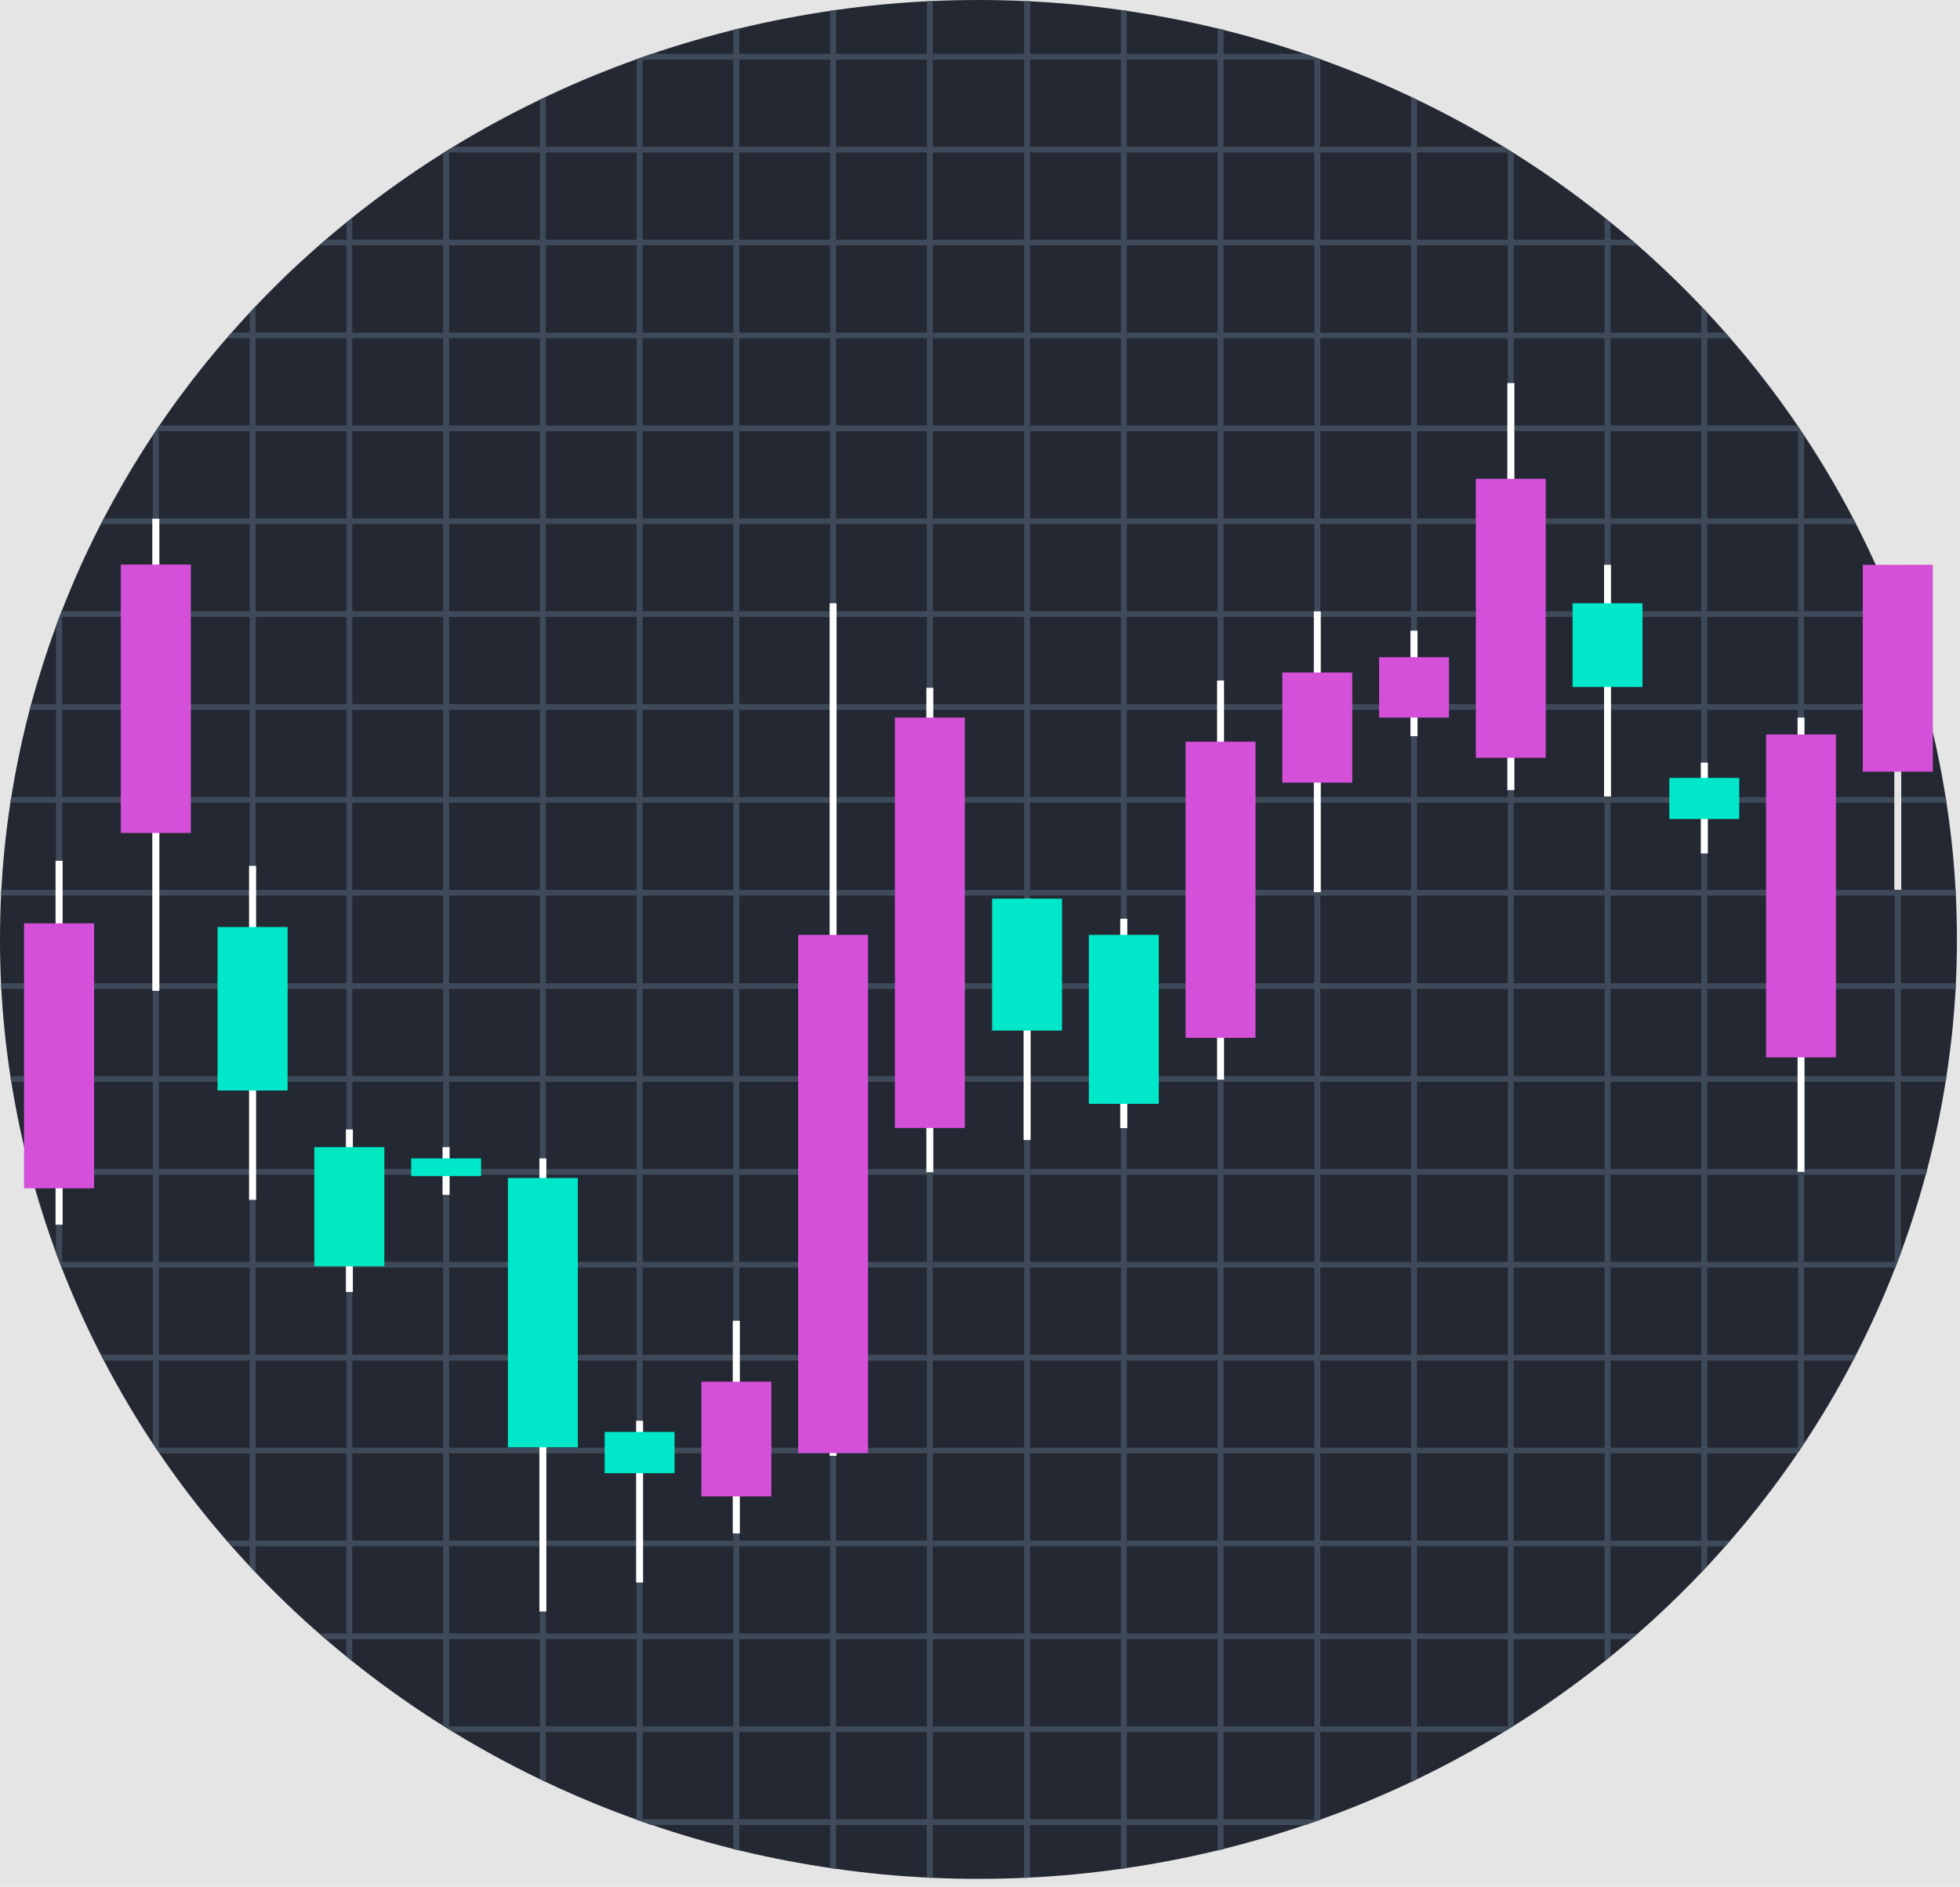
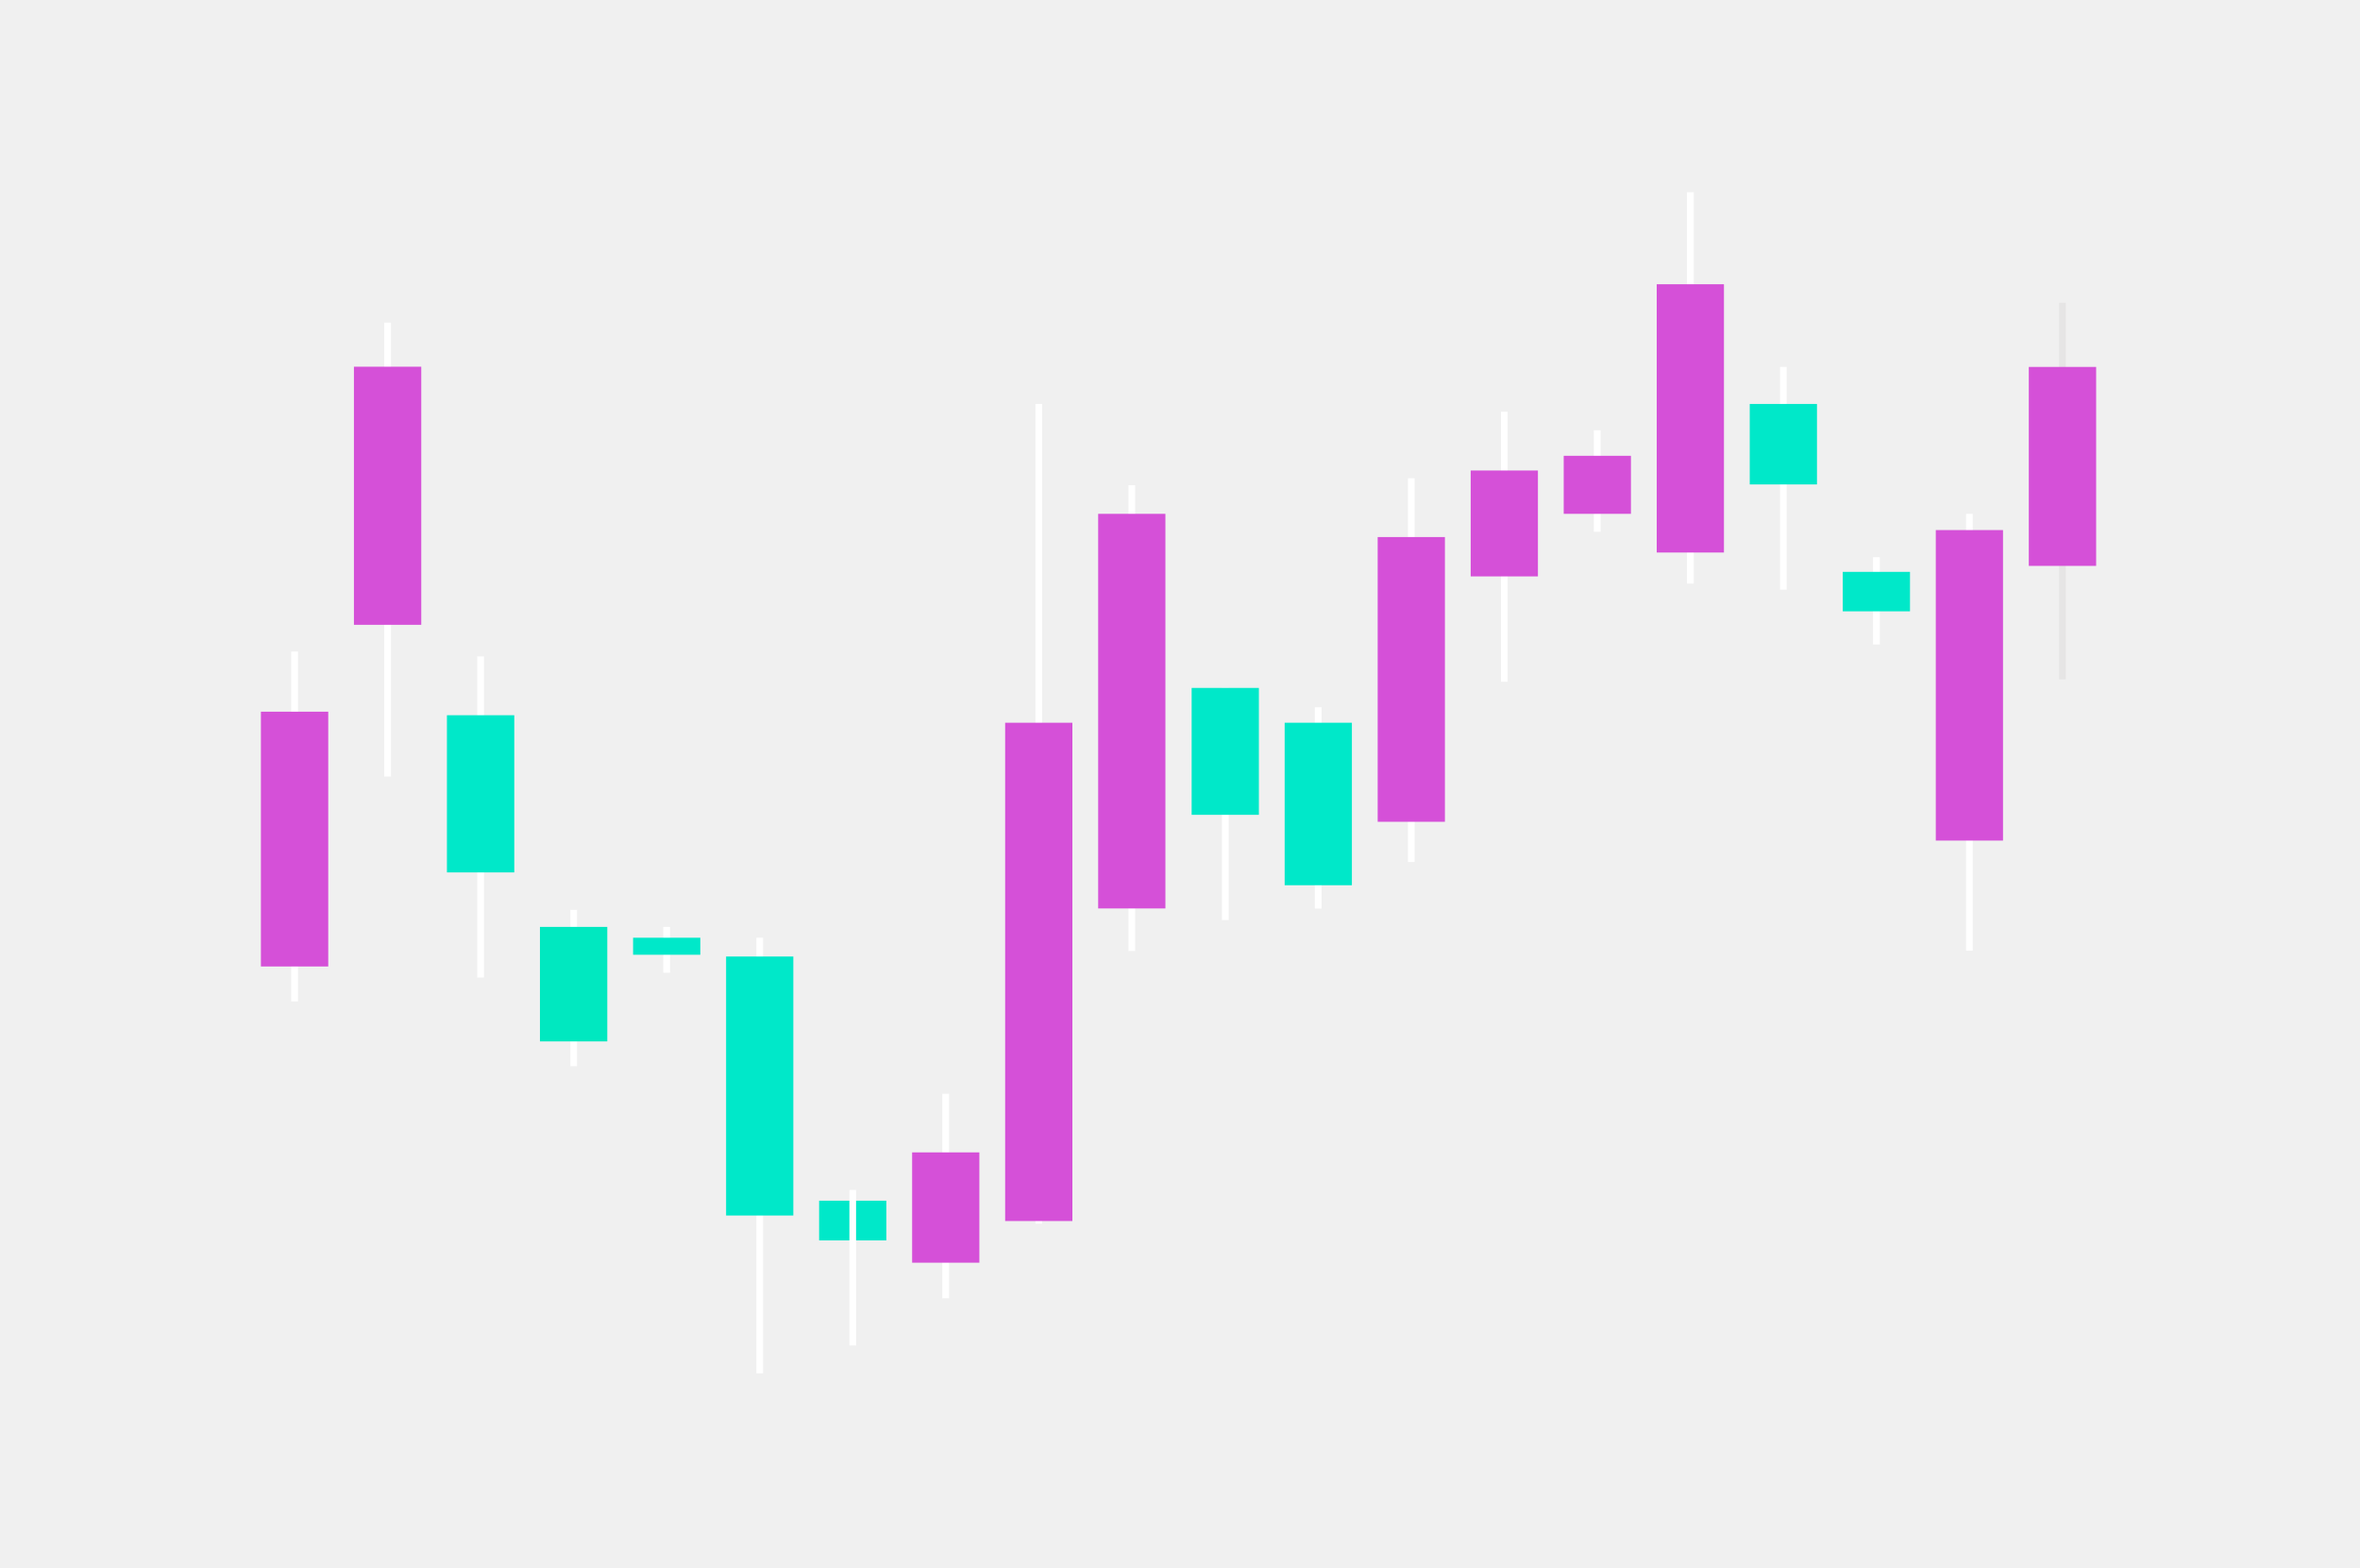
- <svg xmlns="http://www.w3.org/2000/svg" width="214" height="206" viewBox="0 0 214 206" fill="none">
-   <rect width="214" height="206" fill="#E5E5E5" />
-   <g id="Group">
-     <path id="Vector" d="M213.664 102.576C213.664 105.94 213.494 109.291 213.154 112.63C212.801 115.969 212.291 119.295 211.611 122.584C210.932 125.885 210.082 129.136 209.062 132.349C208.042 135.563 206.866 138.726 205.532 141.826C204.186 144.926 202.696 147.964 201.048 150.926C199.401 153.889 197.597 156.776 195.662 159.562C193.714 162.361 191.636 165.047 189.413 167.646C187.191 170.244 184.851 172.729 182.367 175.102C179.896 177.486 177.308 179.733 174.602 181.867C171.896 184.001 169.098 185.997 166.183 187.867C163.281 189.725 160.274 191.457 157.189 193.039C154.104 194.62 150.94 196.051 147.711 197.344C144.482 198.624 141.188 199.754 137.841 200.733C134.494 201.712 131.108 202.528 127.67 203.181C124.245 203.833 120.781 204.323 117.303 204.662C113.826 204.988 110.335 205.151 106.832 205.151C103.328 205.151 99.838 204.988 96.361 204.662C92.883 204.323 89.419 203.833 85.994 203.181C82.555 202.528 79.17 201.712 75.823 200.733C72.476 199.754 69.182 198.624 65.953 197.344C62.711 196.051 59.56 194.62 56.475 193.039C53.39 191.457 50.383 189.725 47.481 187.867C44.566 185.997 41.768 184.001 39.062 181.867C36.356 179.733 33.767 177.486 31.284 175.102C28.813 172.729 26.473 170.244 24.25 167.646C22.028 165.047 19.949 162.361 18.001 159.562C16.053 156.776 14.263 153.889 12.615 150.926C10.968 147.964 9.465 144.926 8.131 141.826C6.798 138.726 5.608 135.563 4.602 132.349C3.582 129.136 2.732 125.885 2.052 122.584C1.373 119.295 0.85 115.969 0.51 112.63C0.17 109.291 0 105.94 0 102.576C0 99.212 0.17 95.86 0.51 92.521C0.85 89.183 1.373 85.856 2.052 82.568C2.732 79.266 3.582 76.015 4.602 72.802C5.608 69.589 6.798 66.426 8.131 63.325C9.465 60.212 10.968 57.187 12.615 54.225C14.263 51.263 16.053 48.376 18.001 45.589C19.949 42.79 22.028 40.104 24.25 37.506C26.473 34.907 28.813 32.422 31.284 30.037C33.767 27.665 36.356 25.418 39.062 23.284C41.768 21.15 44.566 19.154 47.481 17.284C50.383 15.414 53.39 13.694 56.475 12.113C59.56 10.531 62.711 9.088 65.953 7.807C69.182 6.527 72.476 5.385 75.823 4.418C79.17 3.439 82.555 2.623 85.994 1.971C89.419 1.318 92.883 0.816 96.361 0.49C99.838 0.163 103.328 0 106.832 0C110.335 0 113.826 0.163 117.303 0.49C120.781 0.816 124.245 1.318 127.67 1.971C131.108 2.623 134.494 3.439 137.841 4.418C141.188 5.385 144.482 6.527 147.711 7.807C150.94 9.088 154.104 10.531 157.189 12.113C160.274 13.694 163.281 15.414 166.183 17.284C169.098 19.154 171.896 21.15 174.602 23.284C177.308 25.418 179.896 27.665 182.367 30.037C184.851 32.422 187.191 34.907 189.413 37.506C191.636 40.104 193.714 42.79 195.662 45.589C197.597 48.376 199.401 51.263 201.048 54.225C202.696 57.187 204.186 60.212 205.532 63.325C206.866 66.426 208.042 69.589 209.062 72.802C210.082 76.015 210.932 79.266 211.611 82.568C212.291 85.856 212.801 89.183 213.154 92.521C213.494 95.86 213.664 99.212 213.664 102.576Z" fill="#232832" />
-     <path id="Vector_2" d="M6.785 138.575V138.412H16.681V147.926H11.007C11.112 148.14 11.23 148.341 11.334 148.554H16.681V157.591C16.929 157.968 17.178 158.332 17.426 158.709H27.244V168.21H24.747C24.93 168.424 25.126 168.625 25.309 168.851H27.244V170.997C27.466 171.223 27.688 171.474 27.911 171.7V168.851H37.807V178.353H34.839C35.075 178.566 35.323 178.779 35.571 178.993H37.807V180.85C38.029 181.026 38.251 181.214 38.474 181.403V178.993H48.383V188.419C48.762 188.658 49.141 188.896 49.533 189.135H58.933V194.269C59.155 194.369 59.377 194.482 59.599 194.582V189.135H69.496V198.637H69.326C69.94 198.863 70.541 199.063 71.156 199.277H80.058V201.913C80.281 201.963 80.503 202.001 80.725 202.051V199.277H90.635V203.984C90.844 204.009 91.066 204.034 91.288 204.059V199.277H101.184V205.013C101.407 205.026 101.629 205.026 101.851 205.038V199.277H111.8V205.038C112.022 205.026 112.244 205.026 112.466 205.013V199.277H122.376V204.059C122.585 204.034 122.807 204.009 123.029 203.984V199.277H132.938V202.051C133.148 202.001 133.37 201.963 133.592 201.913V199.277H142.508C143.109 199.063 143.724 198.863 144.325 198.637H144.155V189.135H154.064V194.582C154.286 194.482 154.509 194.369 154.718 194.269V189.135H164.13C164.51 188.896 164.902 188.658 165.281 188.419V178.993H175.19V181.39C175.412 181.214 175.621 181.026 175.844 180.85V178.993H178.079C178.328 178.779 178.589 178.566 178.824 178.353H175.844V168.851H185.753V171.7C185.975 171.474 186.197 171.223 186.407 170.997V168.851H188.355C188.538 168.637 188.734 168.424 188.917 168.21H186.407V158.709H196.237C196.486 158.332 196.734 157.968 196.983 157.591V148.554H202.329C202.434 148.353 202.552 148.14 202.656 147.926H196.983V138.412H206.879V138.575C207.101 137.998 207.323 137.42 207.546 136.83V128.27H210.278C210.343 128.069 210.382 127.856 210.435 127.642H207.546V118.128H212.448C212.474 117.914 212.5 117.701 212.526 117.5H207.546V107.986H213.52C213.533 107.772 213.533 107.571 213.546 107.358H207.546V97.793H213.546C213.533 97.58 213.533 97.367 213.52 97.153H207.546V87.651H212.526C212.5 87.438 212.474 87.224 212.448 87.011H207.546V77.509H210.435C210.382 77.296 210.343 77.082 210.278 76.869H207.546V68.321C207.323 67.731 207.114 67.141 206.879 66.564V66.727H196.983V57.225H202.656C202.552 57.012 202.434 56.798 202.329 56.585H196.983V47.56C196.734 47.183 196.486 46.819 196.237 46.443H186.407V36.941H188.917C188.734 36.727 188.538 36.514 188.355 36.301H186.407V34.154C186.197 33.928 185.975 33.677 185.753 33.451V36.313H175.844V26.799H178.824C178.589 26.585 178.328 26.384 178.079 26.171H175.844V24.301C175.621 24.125 175.412 23.937 175.19 23.761V26.171H165.281V16.732C164.902 16.493 164.51 16.255 164.13 16.017H154.718V10.895C154.509 10.782 154.286 10.669 154.064 10.569V16.017H144.155V6.515H144.325C143.724 6.301 143.109 6.088 142.508 5.874H133.592V3.251C133.383 3.188 133.161 3.151 132.938 3.1V5.874H123.029V1.167C122.807 1.142 122.585 1.117 122.376 1.092V5.874H112.466V0.138C112.244 0.126 112.035 0.126 111.813 0.126V5.874H101.851V0.126C101.629 0.126 101.407 0.126 101.197 0.138V5.874H91.288V1.092C91.066 1.117 90.844 1.142 90.635 1.167V5.874H80.725V3.1C80.503 3.151 80.281 3.188 80.072 3.251V5.874H71.156C70.541 6.088 69.94 6.301 69.339 6.515H69.509V16.017H59.599V10.569C59.377 10.669 59.168 10.782 58.946 10.883V16.017H49.533C49.154 16.255 48.762 16.493 48.383 16.732V26.159H38.474V23.761C38.251 23.937 38.042 24.125 37.82 24.301V26.159H35.571C35.336 26.372 35.075 26.585 34.839 26.799H37.82V36.301H27.911V33.451C27.688 33.677 27.466 33.916 27.257 34.154V36.313H25.309C25.126 36.527 24.93 36.727 24.747 36.941H27.257V46.455H17.426C17.178 46.819 16.929 47.183 16.681 47.56V56.597H11.334C11.23 56.811 11.112 57.012 11.007 57.225H16.681V66.739H6.785V66.564C6.563 67.154 6.34 67.731 6.118 68.321V76.882H3.386C3.32 77.082 3.281 77.296 3.229 77.509H6.118V87.024H1.216C1.19 87.224 1.163 87.438 1.137 87.651H6.118V97.166H0.144C0.131 97.367 0.131 97.58 0.131 97.793H6.118V107.358H0.131C0.131 107.571 0.131 107.785 0.144 107.986H6.118V117.5H1.137C1.163 117.713 1.19 117.927 1.216 118.128H6.118V127.642H3.229C3.281 127.856 3.32 128.069 3.386 128.27H6.118V136.83C6.34 137.408 6.563 137.998 6.785 138.575ZM6.785 137.784V128.27H16.681V137.784H6.785ZM111.813 57.225V66.739H101.851V57.225H111.813ZM101.851 56.597V47.083H111.813V56.597H101.851ZM154.064 107.358H144.155V97.793H154.064V107.358ZM154.718 97.793H164.627V107.358H154.718V97.793ZM101.851 147.926V138.412H111.813V147.926H101.851ZM111.813 148.554V158.068H101.851V148.554H111.813ZM111.813 87.651V97.166H101.851V87.651H111.813ZM101.851 87.024V77.509H111.813V87.024H101.851ZM122.376 107.358H112.466V97.793H122.376V107.358ZM123.029 97.793H132.938V107.358H123.029V97.793ZM101.851 117.5V107.986H111.813V117.5H101.851ZM111.813 118.128V127.642H101.851V118.128H111.813ZM101.197 117.5H91.288V107.986H101.197V117.5ZM101.851 107.358V97.793H111.813V107.358H101.851ZM112.466 107.986H122.376V117.5H112.466V107.986ZM112.466 97.166V87.651H122.376V97.166H112.466ZM101.197 97.166H91.288V87.651H101.197V97.166ZM101.197 97.793V107.358H91.288V97.793H101.197ZM90.635 107.358H80.725V97.793H90.635V107.358ZM90.635 107.986V117.5H80.725V107.986H90.635ZM90.635 118.128V127.642H80.725V118.128H90.635ZM91.288 118.128H101.197V127.642H91.288V118.128ZM101.197 128.27V137.784H91.288V128.27H101.197ZM101.851 128.27H111.813V137.784H101.851V128.27ZM112.466 128.27H122.376V137.784H112.466V128.27ZM112.466 127.642V118.128H122.376V127.642H112.466ZM123.029 118.128H132.938V127.642H123.029V118.128ZM123.029 117.5V107.986H132.938V117.5H123.029ZM133.592 107.986H143.501V117.5H133.592V107.986ZM133.592 107.358V97.793H143.501V107.358H133.592ZM133.592 97.166V87.651H143.501V97.166H133.592ZM132.938 97.166H123.029V87.651H132.938V97.166ZM123.029 87.024V77.509H132.938V87.024H123.029ZM122.376 87.024H112.466V77.509H122.376V87.024ZM112.466 76.882V67.367H122.376V76.882H112.466ZM111.813 76.882H101.851V67.367H111.813V76.882ZM101.197 76.882H91.288V67.367H101.197V76.882ZM101.197 77.509V87.024H91.288V77.509H101.197ZM90.635 87.024H80.725V77.509H90.635V87.024ZM90.635 87.651V97.166H80.725V87.651H90.635ZM80.072 97.166H70.162V87.651H80.072V97.166ZM80.072 97.793V107.358H70.162V97.793H80.072ZM80.072 107.986V117.5H70.162V107.986H80.072ZM69.509 117.5H59.599V107.986H69.509V117.5ZM69.509 118.128V127.642H59.599V118.128H69.509ZM70.162 118.128H80.072V127.642H70.162V118.128ZM80.072 128.27V137.784H70.162V128.27H80.072ZM80.725 128.27H90.635V137.784H80.725V128.27ZM90.635 138.412V147.926H80.725V138.412H90.635ZM91.288 138.412H101.197V147.926H91.288V138.412ZM112.466 138.412H122.376V147.926H112.466V138.412ZM123.029 138.412H132.938V147.926H123.029V138.412ZM123.029 137.784V128.27H132.938V137.784H123.029ZM133.592 128.27H143.501V137.784H133.592V128.27ZM133.592 127.642V118.128H143.501V127.642H133.592ZM144.155 118.128H154.064V127.642H144.155V118.128ZM144.155 117.5V107.986H154.064V117.5H144.155ZM144.155 97.166V87.651H154.064V97.166H144.155ZM144.155 87.024V77.509H154.064V87.024H144.155ZM143.501 87.024H133.592V77.509H143.501V87.024ZM133.592 76.882V67.367H143.501V76.882H133.592ZM132.938 76.882H123.029V67.367H132.938V76.882ZM123.029 66.739V57.225H132.938V66.739H123.029ZM122.376 66.739H112.466V57.225H122.376V66.739ZM101.197 66.739H91.288V57.225H101.197V66.739ZM90.635 66.739H80.725V57.225H90.635V66.739ZM90.635 67.367V76.882H80.725V67.367H90.635ZM80.072 76.882H70.162V67.367H80.072V76.882ZM80.072 77.509V87.024H70.162V77.509H80.072ZM69.509 87.024H59.599V77.509H69.509V87.024ZM69.509 87.651V97.166H59.599V87.651H69.509ZM69.509 97.793V107.358H59.599V97.793H69.509ZM58.946 107.358H49.036V97.793H58.946V107.358ZM58.946 107.986V117.5H49.036V107.986H58.946ZM58.946 118.128V127.642H49.036V118.128H58.946ZM58.946 128.27V137.784H49.036V128.27H58.946ZM59.599 128.27H69.509V137.784H59.599V128.27ZM69.509 138.412V147.926H59.599V138.412H69.509ZM70.162 138.412H80.072V147.926H70.162V138.412ZM80.072 148.554V158.068H70.162V148.554H80.072ZM80.725 148.554H90.635V158.068H80.725V148.554ZM91.288 148.554H101.197V158.068H91.288V148.554ZM101.197 158.696V168.21H91.288V158.696H101.197ZM101.851 158.696H111.813V168.21H101.851V158.696ZM112.466 158.696H122.376V168.21H112.466V158.696ZM112.466 158.068V148.554H122.376V158.068H112.466ZM123.029 148.554H132.938V158.068H123.029V148.554ZM133.592 148.554H143.501V158.068H133.592V148.554ZM133.592 147.926V138.412H143.501V147.926H133.592ZM144.155 138.412H154.064V147.926H144.155V138.412ZM144.155 137.784V128.27H154.064V137.784H144.155ZM154.718 128.27H164.627V137.784H154.718V128.27ZM154.718 127.642V118.128H164.627V127.642H154.718ZM154.718 117.5V107.986H164.627V117.5H154.718ZM165.281 107.986H175.19V117.5H165.281V107.986ZM165.281 107.358V97.793H175.19V107.358H165.281ZM165.281 97.166V87.651H175.19V97.166H165.281ZM164.627 97.166H154.718V87.651H164.627V97.166ZM154.718 87.024V77.509H164.627V87.024H154.718ZM154.718 76.882V67.367H164.627V76.882H154.718ZM154.064 76.882H144.155V67.367H154.064V76.882ZM144.155 66.739V57.225H154.064V66.739H144.155ZM143.501 66.739H133.592V57.225H143.501V66.739ZM133.592 56.597V47.083H143.501V56.597H133.592ZM132.938 56.597H123.029V47.083H132.938V56.597ZM122.376 56.597H112.466V47.083H122.376V56.597ZM112.466 46.455V36.941H122.376V46.455H112.466ZM111.813 46.455H101.851V36.941H111.813V46.455ZM101.197 46.455H91.288V36.941H101.197V46.455ZM101.197 47.083V56.597H91.288V47.083H101.197ZM90.635 56.597H80.725V47.083H90.635V56.597ZM80.072 56.597H70.162V47.083H80.072V56.597ZM80.072 57.225V66.739H70.162V57.225H80.072ZM69.509 66.739H59.599V57.225H69.509V66.739ZM69.509 67.367V76.882H59.599V67.367H69.509ZM58.946 76.882H49.036V67.367H58.946V76.882ZM58.946 77.509V87.024H49.036V77.509H58.946ZM58.946 87.651V97.166H49.036V87.651H58.946ZM48.383 97.166H38.474V87.651H48.383V97.166ZM48.383 97.793V107.358H38.474V97.793H48.383ZM48.383 107.986V117.5H38.474V107.986H48.383ZM48.383 118.128V127.642H38.474V118.128H48.383ZM48.383 128.27V137.784H38.474V128.27H48.383ZM48.383 138.412V147.926H38.474V138.412H48.383ZM49.036 138.412H58.946V147.926H49.036V138.412ZM58.946 148.554V158.068H49.036V148.554H58.946ZM59.599 148.554H69.509V158.068H59.599V148.554ZM69.509 158.696V168.21H59.599V158.696H69.509ZM70.162 158.696H80.072V168.21H70.162V158.696ZM80.725 158.696H90.635V168.21H80.725V158.696ZM90.635 168.838V178.353H80.725V168.838H90.635ZM91.288 168.838H101.197V178.353H91.288V168.838ZM101.851 168.838H111.813V178.353H101.851V168.838ZM112.466 168.838H122.376V178.353H112.466V168.838ZM123.029 168.838H132.938V178.353H123.029V168.838ZM123.029 168.21V158.696H132.938V168.21H123.029ZM133.592 158.696H143.501V168.21H133.592V158.696ZM144.155 158.696H154.064V168.21H144.155V158.696ZM144.155 158.068V148.554H154.064V158.068H144.155ZM154.718 148.554H164.627V158.068H154.718V148.554ZM154.718 147.926V138.412H164.627V147.926H154.718ZM165.281 138.412H175.19V147.926H165.281V138.412ZM165.281 137.784V128.27H175.19V137.784H165.281ZM165.281 127.642V118.128H175.19V127.642H165.281ZM175.844 118.128H185.753V127.642H175.844V118.128ZM175.844 117.5V107.986H185.753V117.5H175.844ZM175.844 107.358V97.793H185.753V107.358H175.844ZM175.844 97.166V87.651H185.753V97.166H175.844ZM175.844 87.024V77.509H185.753V87.024H175.844ZM175.19 87.024H165.281V77.509H175.19V87.024ZM165.281 76.882V67.367H175.19V76.882H165.281ZM165.281 66.739V57.225H175.19V66.739H165.281ZM164.627 66.739H154.718V57.225H164.627V66.739ZM154.718 56.597V47.083H164.627V56.597H154.718ZM154.064 56.597H144.155V47.083H154.064V56.597ZM144.155 46.455V36.941H154.064V46.455H144.155ZM143.501 46.455H133.592V36.941H143.501V46.455ZM132.938 46.455H123.029V36.941H132.938V46.455ZM123.029 36.313V26.799H132.938V36.313H123.029ZM122.376 36.313H112.466V26.799H122.376V36.313ZM111.813 36.313H101.851V26.799H111.813V36.313ZM101.197 36.313H91.288V26.799H101.197V36.313ZM90.635 36.313H80.725V26.799H90.635V36.313ZM90.635 36.941V46.455H80.725V36.941H90.635ZM80.072 46.455H70.162V36.941H80.072V46.455ZM69.509 46.455H59.599V36.941H69.509V46.455ZM69.509 47.083V56.597H59.599V47.083H69.509ZM58.946 56.597H49.036V47.083H58.946V56.597ZM58.946 57.225V66.739H49.036V57.225H58.946ZM48.383 66.739H38.474V57.225H48.383V66.739ZM48.383 67.367V76.882H38.474V67.367H48.383ZM48.383 77.509V87.024H38.474V77.509H48.383ZM37.82 87.024H27.911V77.509H37.82V87.024ZM37.82 87.651V97.166H27.911V87.651H37.82ZM37.82 97.793V107.358H27.911V97.793H37.82ZM37.82 107.986V117.5H27.911V107.986H37.82ZM37.82 118.128V127.642H27.911V118.128H37.82ZM37.82 128.27V137.784H27.911V128.27H37.82ZM37.82 138.412V147.926H27.911V138.412H37.82ZM37.82 148.554V158.068H27.911V148.554H37.82ZM38.474 148.554H48.383V158.068H38.474V148.554ZM48.383 158.696V168.21H38.474V158.696H48.383ZM49.036 158.696H58.946V168.21H49.036V158.696ZM58.946 168.838V178.353H49.036V168.838H58.946ZM59.599 168.838H69.509V178.353H59.599V168.838ZM70.162 168.838H80.072V178.353H70.162V168.838ZM80.072 178.98V188.495H70.162V178.98H80.072ZM80.725 178.98H90.635V188.495H80.725V178.98ZM91.288 178.98H101.197V188.495H91.288V178.98ZM101.851 178.98H111.813V188.495H101.851V178.98ZM112.466 178.98H122.376V188.495H112.466V178.98ZM123.029 178.98H132.938V188.495H123.029V178.98ZM133.592 178.98H143.501V188.495H133.592V178.98ZM133.592 178.353V168.838H143.501V178.353H133.592ZM144.155 168.838H154.064V178.353H144.155V168.838ZM154.718 168.838H164.627V178.353H154.718V168.838ZM154.718 168.21V158.696H164.627V168.21H154.718ZM165.281 158.696H175.19V168.21H165.281V158.696ZM165.281 158.068V148.554H175.19V158.068H165.281ZM175.844 148.554H185.753V158.068H175.844V148.554ZM175.844 147.926V138.412H185.753V147.926H175.844ZM175.844 137.784V128.27H185.753V137.784H175.844ZM186.407 128.27H196.316V137.784H186.407V128.27ZM186.407 127.642V118.128H196.316V127.642H186.407ZM186.407 117.5V107.986H196.316V117.5H186.407ZM186.407 107.358V97.793H196.316V107.358H186.407ZM186.407 97.166V87.651H196.316V97.166H186.407ZM186.407 87.024V77.509H196.316V87.024H186.407ZM186.407 76.882V67.367H196.316V76.882H186.407ZM185.753 76.882H175.844V67.367H185.753V76.882ZM175.844 66.739V57.225H185.753V66.739H175.844ZM175.844 56.597V47.083H185.753V56.597H175.844ZM175.19 56.597H165.281V47.083H175.19V56.597ZM165.281 46.455V36.941H175.19V46.455H165.281ZM164.627 46.455H154.718V36.941H164.627V46.455ZM154.718 36.313V26.799H164.627V36.313H154.718ZM154.064 36.313H144.155V26.799H154.064V36.313ZM143.501 36.313H133.592V26.799H143.501V36.313ZM133.592 26.171V16.657H143.501V26.171H133.592ZM132.938 26.171H123.029V16.657H132.938V26.171ZM122.376 26.171H112.466V16.657H122.376V26.171ZM111.813 26.171H101.851V16.657H111.813V26.171ZM101.197 26.171H91.288V16.657H101.197V26.171ZM90.635 26.171H80.725V16.657H90.635V26.171ZM80.072 26.171H70.162V16.657H80.072V26.171ZM80.072 26.799V36.313H70.162V26.799H80.072ZM69.509 36.313H59.599V26.799H69.509V36.313ZM58.946 36.313H49.036V26.799H58.946V36.313ZM58.946 36.941V46.455H49.036V36.941H58.946ZM48.383 46.455H38.474V36.941H48.383V46.455ZM48.383 47.083V56.597H38.474V47.083H48.383ZM37.82 56.597H27.911V47.083H37.82V56.597ZM37.82 57.225V66.739H27.911V57.225H37.82ZM37.82 67.367V76.882H27.911V67.367H37.82ZM27.257 76.882H17.348V67.367H27.257V76.882ZM27.257 77.509V87.024H17.348V77.509H27.257ZM27.257 87.651V97.166H17.348V87.651H27.257ZM27.257 97.793V107.358H17.348V97.793H27.257ZM27.257 107.986V117.5H17.348V107.986H27.257ZM27.257 118.128V127.642H17.348V118.128H27.257ZM27.257 128.27V137.784H17.348V128.27H27.257ZM17.348 138.412H27.257V147.926H17.348V138.412ZM17.348 158.068V148.554H27.257V158.068H17.348ZM27.911 168.21V158.696H37.82V168.21H27.911ZM38.474 178.353V168.838H48.383V178.353H38.474ZM49.036 188.495V178.98H58.946V188.495H49.036ZM59.599 188.495V178.98H69.509V188.495H59.599ZM70.162 198.637V189.122H80.072V198.637H70.162ZM80.725 198.637V189.122H90.635V198.637H80.725ZM91.288 198.637V189.122H101.197V198.637H91.288ZM101.851 198.637V189.122H111.813V198.637H101.851ZM112.466 198.637V189.122H122.376V198.637H112.466ZM123.029 198.637V189.122H132.938V198.637H123.029ZM143.501 198.637H133.592V189.122H143.501V198.637ZM144.155 188.495V178.98H154.064V188.495H144.155ZM164.627 188.495H154.718V178.98H164.627V188.495ZM175.19 178.353H165.281V168.838H175.19V178.353ZM185.753 168.21H175.844V158.696H185.753V168.21ZM196.316 158.068H186.407V148.554H196.316V158.068ZM196.316 147.926H186.407V138.412H196.316V147.926ZM206.879 137.784H196.97V128.27H206.879V137.784ZM206.879 127.642H196.97V118.128H206.879V127.642ZM206.879 117.5H196.97V107.986H206.879V117.5ZM206.879 107.358H196.97V97.793H206.879V107.358ZM206.879 97.166H196.97V87.651H206.879V97.166ZM206.879 87.024H196.97V77.509H206.879V87.024ZM206.879 67.367V76.882H196.97V67.367H206.879ZM196.316 66.739H186.407V57.225H196.316V66.739ZM196.316 47.083V56.597H186.407V47.083H196.316ZM185.753 36.941V46.455H175.844V36.941H185.753ZM175.19 26.799V36.313H165.281V26.799H175.19ZM164.627 16.657V26.171H154.718V16.657H164.627ZM154.064 16.657V26.171H144.155V16.657H154.064ZM143.501 6.515V16.017H133.592V6.515H143.501ZM132.938 6.515V16.017H123.029V6.515H132.938ZM122.376 6.515V16.017H112.466V6.515H122.376ZM111.813 6.515V16.017H101.851V6.515H111.813ZM101.197 6.515V16.017H91.288V6.515H101.197ZM90.635 6.515V16.017H80.725V6.515H90.635ZM70.162 6.515H80.072V16.017H70.162V6.515ZM69.509 16.657V26.171H59.599V16.657H69.509ZM49.036 16.657H58.946V26.171H49.036V16.657ZM38.474 26.799H48.383V36.313H38.474V26.799ZM27.911 36.941H37.82V46.455H27.911V36.941ZM17.348 47.083H27.257V56.597H17.348V47.083ZM17.348 57.225H27.257V66.739H17.348V57.225ZM6.785 67.367H16.681V76.882H6.785V67.367ZM6.785 77.509H16.681V87.024H6.785V77.509ZM6.785 87.651H16.681V97.166H6.785V87.651ZM6.785 97.793H16.681V107.358H6.785V97.793ZM6.785 107.986H16.681V117.5H6.785V107.986ZM6.785 118.128H16.681V127.642H6.785V118.128Z" fill="#3E4959" />
+ <svg xmlns="http://www.w3.org/2000/svg" width="268" height="178" viewBox="0 0 268 178" fill="none">
+   <g id="Frame 1">
+     <path id="Vector2" d="M43.629 36.635H44.4V88.186H43.629V36.635Z" fill="white" />
+     <path id="Candle2" d="M40.191 41.643H47.838V70.952H40.191V41.643Z" fill="#D550D8" />
+     <path id="Vector3" d="M54.192 74.542H54.963V111.006H54.192V74.542Z" fill="white" />
+     <path id="Candle3" d="M50.754 81.22H58.401V99.069H50.754V81.22Z" fill="#00E8C9" />
+     <path id="Vector4" d="M64.768 103.324H65.526V121.073H64.768V103.324Z" fill="white" />
+     <path id="Candle4" d="M61.316 105.257H68.964V118.261H61.316V105.257Z" fill="#00E8C0" />
+     <path id="Vector5" d="M75.317 105.257H76.089V110.466H75.317V105.257Z" fill="white" />
+     <path id="Candle5" d="M71.892 106.487H79.527V108.42H71.892V106.487Z" fill="#00E8C9" />
+     <path id="Vector6" d="M85.894 106.487H86.652V155.955H85.894V106.487Z" fill="white" />
+     <path id="Candle6" d="M82.455 108.621H90.09V138.031H82.455V108.621Z" fill="#00E8C9" />
+     <path id="Vector8" d="M107.006 124.211H107.778V147.432H107.006V124.211Z" fill="white" />
+     <path id="Candle8" d="M103.581 130.863H111.216V143.39H103.581V130.863Z" fill="#D550D8" />
+     <path id="Vector9" d="M117.582 45.873H118.34V138.96H117.582V45.873Z" fill="white" />
+     <path id="Candle9" d="M114.144 82.073H121.779V138.658H114.144V82.073Z" fill="#D550D8" />
+     <path id="Vector10" d="M128.145 55.099H128.903V107.994H128.145V55.099Z" fill="white" />
+     <path id="Candle10" d="M124.707 58.35H132.342V103.161H124.707V58.35Z" fill="#D550D8" />
+     <path id="Vector11" d="M138.76 78.12H139.532V104.479H138.76V78.12Z" fill="white" />
+     <path id="Candle11" d="M135.322 78.12H142.957V92.529H135.322V78.12Z" fill="#00E8C9" />
+     <path id="Vector12" d="M149.31 80.316H150.082V103.174H149.31V80.316Z" fill="white" />
+     <path id="Candle12" d="M145.885 82.073H153.52V100.525H145.885V82.073Z" fill="#00E8C9" />
+     <path id="Vector13" d="M159.886 54.308H160.644V97.889H159.886V54.308Z" fill="white" />
+     <path id="Candle13" d="M156.448 60.986H164.083V93.32H156.448V60.986Z" fill="#D550D8" />
+     <path id="Vector1" d="M33.066 73.99H33.837V113.717H33.066V73.99Z" fill="white" />
+     <path id="Candle1" d="M29.628 80.818H37.275V109.751H29.628V80.818Z" fill="#D550D8" />
+     <path id="Vector14" d="M170.449 46.752H171.207V77.417H170.449V46.752Z" fill="white" />
+     <path id="Candle14" d="M167.011 53.43H174.646V65.455H167.011V53.43Z" fill="#D550D8" />
+     <path id="Vector15" d="M180.999 48.861H181.77V60.383H180.999V48.861Z" fill="white" />
+     <path id="Candle15" d="M177.574 51.76H185.208V58.35H177.574V51.76Z" fill="#D550D8" />
+     <path id="Vector16" d="M191.575 21.823H192.346V66.27H191.575V21.823Z" fill="white" />
+     <path id="Candle16" d="M188.137 32.279H195.771V62.743H188.137V32.279Z" fill="#D550D8" />
+     <path id="Vector17" d="M202.138 41.668H202.896V66.961H202.138V41.668Z" fill="white" />
+     <path id="Candle17" d="M198.7 45.873H206.334V55.011H198.7V45.873Z" fill="#00E8C9" />
+     <path id="Vector18" d="M212.701 63.27H213.472V73.187H212.701V63.27Z" fill="white" />
+     <path id="Candle18" d="M209.263 64.94H216.897V69.421H209.263V64.94Z" fill="#00E8C9" />
+     <path id="Vector19" d="M223.264 58.35H224.022V107.956H223.264V58.35Z" fill="white" />
+     <path id="Candle19" d="M219.826 60.195H227.46V95.454H219.826V60.195Z" fill="#D550D8" />
+     <path id="Vector20" d="M233.827 34.388H234.585V77.153H233.827V34.388Z" fill="#E6E5E5" />
+     <path id="Candle20" d="M230.388 41.668H238.036V64.262H230.388V41.668Z" fill="#D550D8" />
+     <path id="Candle7" d="M93.018 136.349H100.653V140.855H93.018V136.349Z" fill="#00E8C9" />
+     <path id="Vector7" d="M96.456 135.131H97.215V152.792H96.456V135.131Z" fill="white" />
  </g>
-   <path id="Vector_3" d="M16.629 56.635H17.4V108.186H16.629V56.635Z" fill="white" />
-   <path id="Candle2" d="M13.191 61.643H20.838V90.952H13.191V61.643Z" fill="#D550D8" />
-   <path id="Vector_4" d="M27.192 94.542H27.963V131.006H27.192V94.542Z" fill="white" />
-   <path id="Candle3" d="M23.753 101.22H31.401V119.069H23.753V101.22Z" fill="#00E8C9" />
-   <path id="Vector_5" d="M37.768 123.324H38.526V141.073H37.768V123.324Z" fill="white" />
-   <path id="Candle4" d="M34.316 125.257H41.964V138.261H34.316V125.257Z" fill="#00E8C0" />
-   <path id="Vector_6" d="M48.318 125.257H49.089V130.466H48.318V125.257Z" fill="white" />
-   <path id="Candle6" d="M44.892 126.487H52.527V128.42H44.892V126.487Z" fill="#00E8C9" />
-   <path id="Vector_7" d="M58.894 126.487H59.652V175.955H58.894V126.487Z" fill="white" />
-   <path id="Candle7" d="M55.455 128.621H63.09V158.031H55.455V128.621Z" fill="#00E8C9" />
-   <path id="Vector_8" d="M69.456 155.131H70.215V172.792H69.456V155.131Z" fill="white" />
-   <path id="Candle8" d="M66.018 156.349H73.653V160.855H66.018V156.349Z" fill="#00E8C9" />
-   <path id="Vector_9" d="M80.006 144.211H80.778V167.432H80.006V144.211Z" fill="white" />
-   <path id="Candle9" d="M76.581 150.863H84.216V163.39H76.581V150.863Z" fill="#D550D8" />
-   <path id="Vector_10" d="M90.582 65.873H91.341V158.96H90.582V65.873Z" fill="white" />
-   <path id="Candle10" d="M87.144 102.074H94.779V158.658H87.144V102.074Z" fill="#D550D8" />
-   <path id="Vector_11" d="M101.145 75.099H101.903V127.994H101.145V75.099Z" fill="white" />
-   <path id="Candle11" d="M97.707 78.35H105.342V123.161H97.707V78.35Z" fill="#D550D8" />
-   <path id="Vector_12" d="M111.76 98.12H112.532V124.479H111.76V98.12Z" fill="white" />
-   <path id="Candle12" d="M108.322 98.12H115.957V112.529H108.322V98.12Z" fill="#00E8C9" />
-   <path id="Vector_13" d="M122.31 100.316H123.082V123.174H122.31V100.316Z" fill="white" />
-   <path id="Candle13" d="M118.885 102.074H126.52V120.525H118.885V102.074Z" fill="#00E8C9" />
-   <path id="Vector_14" d="M132.886 74.308H133.644V117.889H132.886V74.308Z" fill="white" />
-   <path id="Candle14" d="M129.448 80.986H137.083V113.32H129.448V80.986Z" fill="#D550D8" />
-   <path id="Vector_15" d="M6.066 93.99H6.837V133.717H6.066V93.99Z" fill="white" />
-   <path id="Candle1" d="M2.628 100.818H10.275V129.751H2.628V100.818Z" fill="#D550D8" />
-   <path id="Vector_16" d="M143.449 66.752H144.207V97.417H143.449V66.752Z" fill="white" />
-   <path id="Candle15" d="M140.011 73.43H147.646V85.455H140.011V73.43Z" fill="#D550D8" />
-   <path id="Vector_17" d="M153.999 68.861H154.77V80.383H153.999V68.861Z" fill="white" />
-   <path id="Candle16" d="M150.574 71.76H158.208V78.35H150.574V71.76Z" fill="#D550D8" />
-   <path id="Vector_18" d="M164.575 41.824H165.346V86.27H164.575V41.824Z" fill="white" />
-   <path id="Candle17" d="M161.137 52.279H168.771V82.743H161.137V52.279Z" fill="#D550D8" />
-   <path id="Vector_19" d="M175.138 61.668H175.896V86.961H175.138V61.668Z" fill="white" />
-   <path id="Candle18" d="M171.7 65.873H179.334V75.011H171.7V65.873Z" fill="#00E8C9" />
-   <path id="Vector_20" d="M185.701 83.27H186.472V93.187H185.701V83.27Z" fill="white" />
-   <path id="Candle19" d="M182.263 84.94H189.897V89.421H182.263V84.94Z" fill="#00E8C9" />
-   <path id="Vector_21" d="M196.264 78.35H197.022V127.956H196.264V78.35Z" fill="white" />
-   <path id="Candle20" d="M192.826 80.195H200.46V115.454H192.826V80.195Z" fill="#D550D8" />
-   <path id="Vector_22" d="M206.827 54.388H207.585V97.153H206.827V54.388Z" fill="#E6E5E5" />
-   <path id="Candle21" d="M203.388 61.668H211.036V84.262H203.388V61.668Z" fill="#D550D8" />
</svg>
